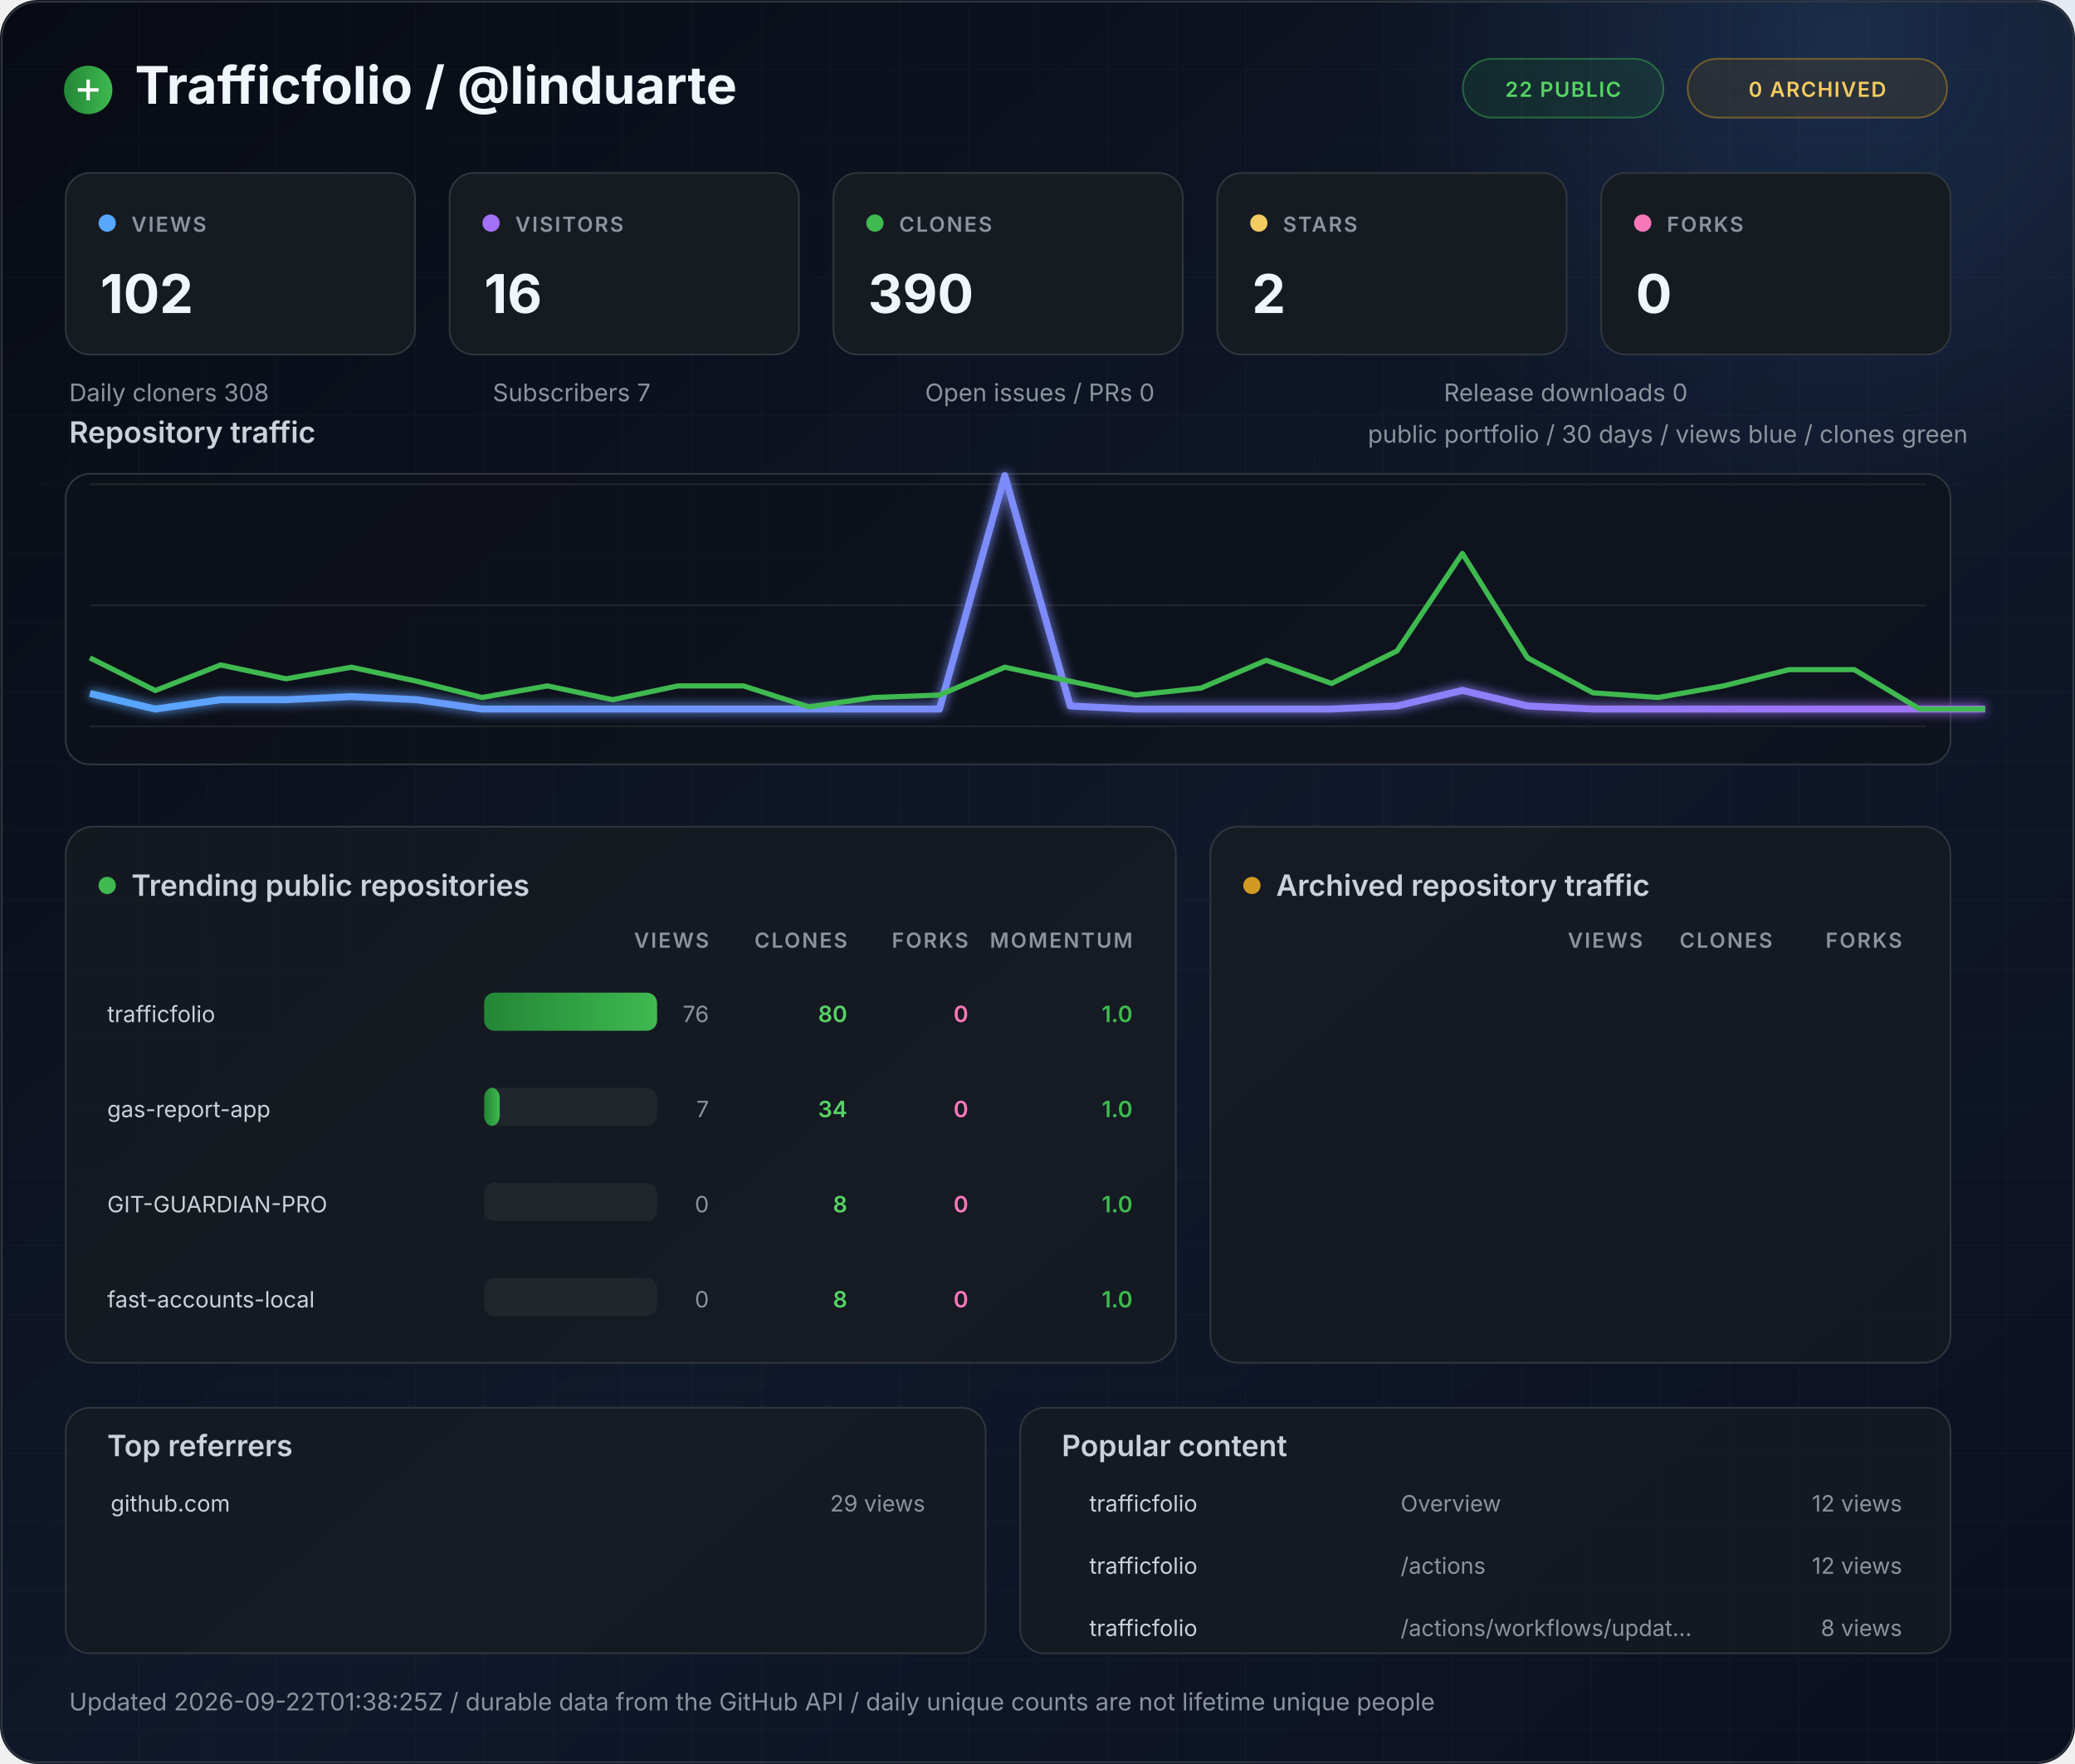
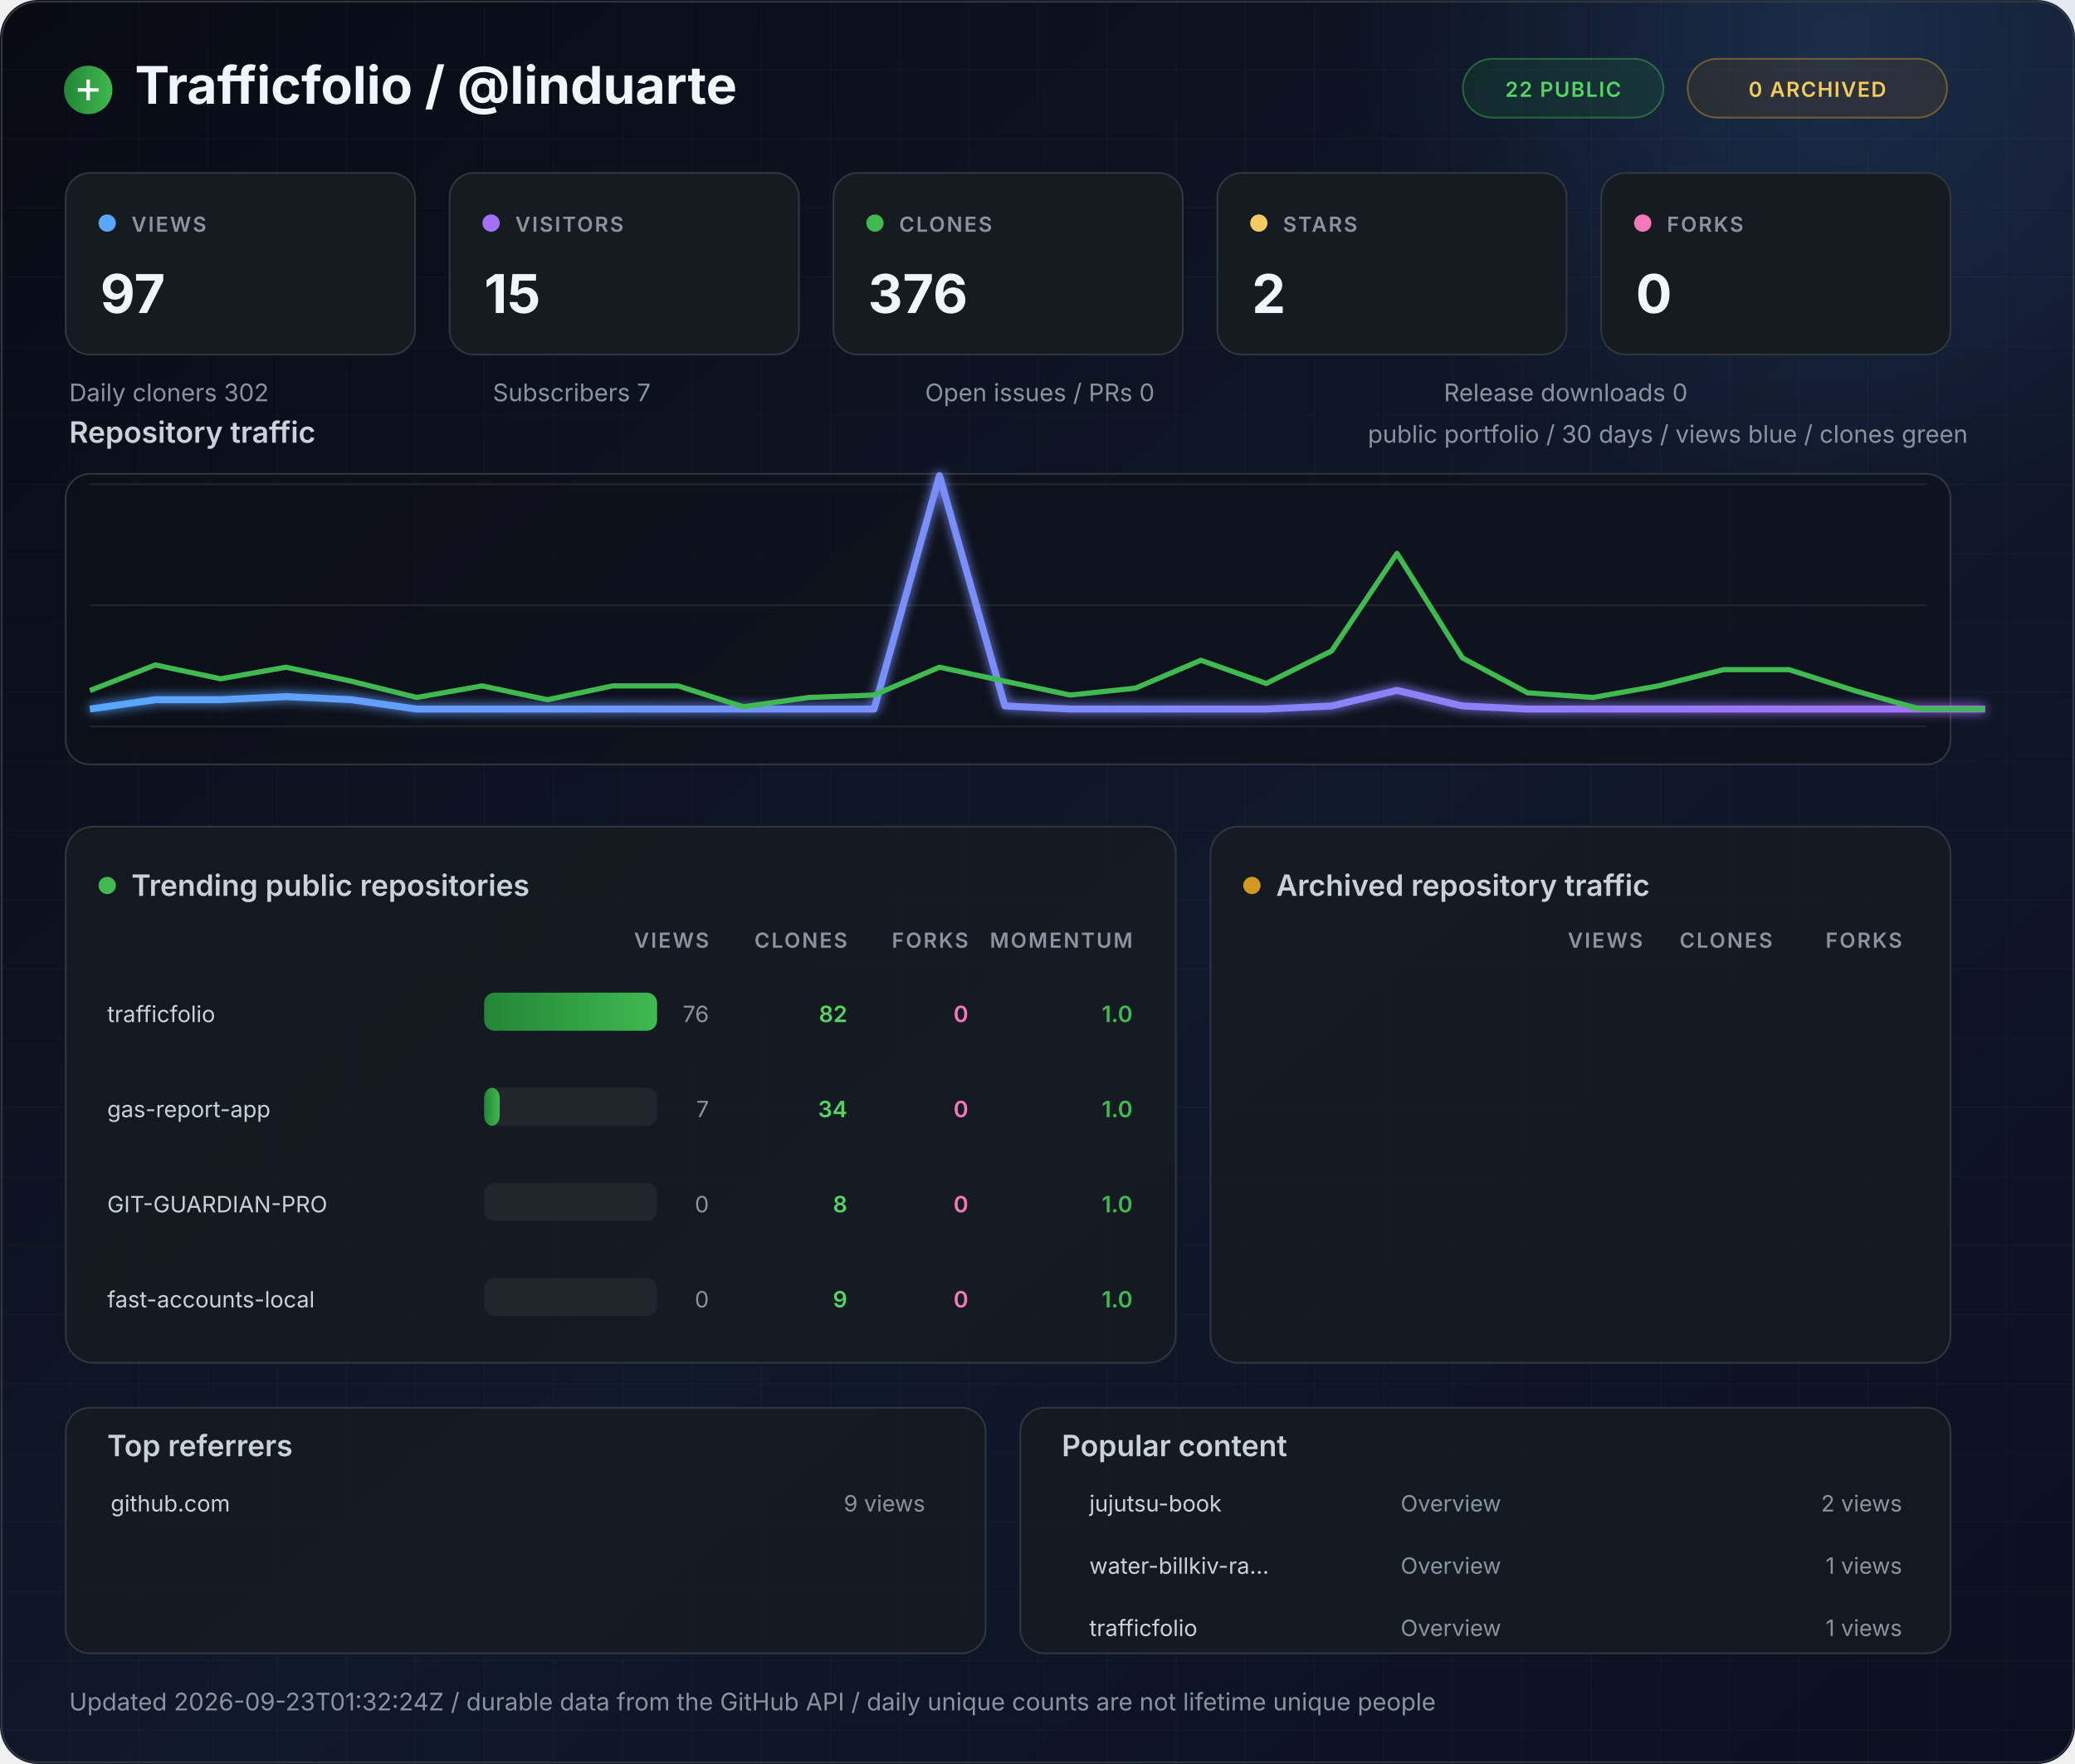
<svg xmlns="http://www.w3.org/2000/svg" width="1200" height="1020" viewBox="0 0 1200 1020" role="img" aria-label="Trafficfolio GitHub analytics dashboard for linduarte">
  <defs>
    <linearGradient id="bg" x1="0" y1="0" x2="1" y2="1">
      <stop stop-color="#080b13" />
      <stop offset=".55" stop-color="#10182b" />
      <stop offset="1" stop-color="#0b1020" />
    </linearGradient>
    <linearGradient id="line" x1="0" y1="0" x2="1" y2="0">
      <stop stop-color="#58a6ff" />
      <stop offset="1" stop-color="#a371f7" />
    </linearGradient>
    <linearGradient id="bar" x1="0" y1="0" x2="1" y2="0">
      <stop stop-color="#238636" />
      <stop offset="1" stop-color="#3fb950" />
    </linearGradient>
    <linearGradient id="archiveBar" x1="0" y1="0" x2="1" y2="0">
      <stop stop-color="#9e6a03" />
      <stop offset="1" stop-color="#f2cc60" />
    </linearGradient>
    <radialGradient id="ambient">
      <stop stop-color="#58a6ff" stop-opacity=".16" />
      <stop offset="1" stop-color="#58a6ff" stop-opacity="0" />
    </radialGradient>
    <pattern id="grid" width="40" height="40" patternUnits="userSpaceOnUse">
      <path d="M40 0H0V40" fill="none" stroke="#ffffff" stroke-opacity=".025" />
    </pattern>
    <filter id="glow">
      <feGaussianBlur stdDeviation="3" result="b" />
      <feMerge>
        <feMergeNode in="b" />
        <feMergeNode in="SourceGraphic" />
      </feMerge>
    </filter>
    <style>
    .title{font:750 30px -apple-system,BlinkMacSystemFont,"Segoe UI",sans-serif;fill:#f0f6fc}
    .subtitle{font:14px -apple-system,BlinkMacSystemFont,"Segoe UI",sans-serif;fill:#8b949e}
    .label{font:600 12px -apple-system,BlinkMacSystemFont,"Segoe UI",sans-serif;fill:#8b949e;letter-spacing:1px}
    .metric{font:700 31px -apple-system,BlinkMacSystemFont,"Segoe UI",sans-serif;fill:#f0f6fc}
    .section{font:600 17px -apple-system,BlinkMacSystemFont,"Segoe UI",sans-serif;fill:#c9d1d9}
    .repo,.value,.trend,.archive,.clone,.fork{font:13px -apple-system,BlinkMacSystemFont,"Segoe UI",sans-serif;fill:#c9d1d9}
    .value{fill:#8b949e} .trend{fill:#3fb950;font-weight:600} .archive{fill:#d29922}
    .clone{fill:#56d364;font-weight:600} .fork{fill:#f778ba;font-weight:600}
    .pill{font:600 12px -apple-system,BlinkMacSystemFont,"Segoe UI",sans-serif;letter-spacing:.7px}
  </style>
  </defs>
  <rect width="1200" height="1020" rx="22" fill="url(#bg)" />
  <rect width="1200" height="1020" rx="22" fill="url(#grid)" />
  <circle cx="1060" cy="20" r="280" fill="url(#ambient)" />
  <rect x="1" y="1" width="1198" height="1018" rx="21" fill="none" stroke="#30363d" />
  <circle cx="51" cy="52" r="14" fill="url(#bar)" />
  <path d="M45 52h12M51 46v12" stroke="#fff" stroke-width="2" />
  <text x="78" y="60" class="title">Trafficfolio / @linduarte</text>
  <rect x="846" y="34" width="116" height="34" rx="17" fill="#238636" fill-opacity=".16" stroke="#3fb950" stroke-opacity=".45" />
  <text x="904" y="56" text-anchor="middle" class="pill" fill="#56d364">22 PUBLIC</text>
  <rect x="976" y="34" width="150" height="34" rx="17" fill="#9e6a03" fill-opacity=".14" stroke="#d29922" stroke-opacity=".45" />
  <text x="1051" y="56" text-anchor="middle" class="pill" fill="#f2cc60">0 ARCHIVED</text>
  <rect x="38" y="100" width="202" height="105" rx="14" fill="#161b22" stroke="#30363d" />
  <circle cx="62" cy="129" r="5" fill="#58a6ff" />
  <text x="76" y="134" class="label">VIEWS</text>
-   <text x="58" y="181" class="metric">102</text>
+   <text x="58" y="181" class="metric">97</text>
  <rect x="260" y="100" width="202" height="105" rx="14" fill="#161b22" stroke="#30363d" />
  <circle cx="284" cy="129" r="5" fill="#a371f7" />
  <text x="298" y="134" class="label">VISITORS</text>
-   <text x="280" y="181" class="metric">16</text>
+   <text x="280" y="181" class="metric">15</text>
  <rect x="482" y="100" width="202" height="105" rx="14" fill="#161b22" stroke="#30363d" />
  <circle cx="506" cy="129" r="5" fill="#3fb950" />
  <text x="520" y="134" class="label">CLONES</text>
-   <text x="502" y="181" class="metric">390</text>
+   <text x="502" y="181" class="metric">376</text>
  <rect x="704" y="100" width="202" height="105" rx="14" fill="#161b22" stroke="#30363d" />
  <circle cx="728" cy="129" r="5" fill="#f2cc60" />
  <text x="742" y="134" class="label">STARS</text>
  <text x="724" y="181" class="metric">2</text>
  <rect x="926" y="100" width="202" height="105" rx="14" fill="#161b22" stroke="#30363d" />
  <circle cx="950" cy="129" r="5" fill="#f778ba" />
  <text x="964" y="134" class="label">FORKS</text>
  <text x="946" y="181" class="metric">0</text>
-   <text x="40" y="232" class="subtitle">Daily cloners 308</text>
+   <text x="40" y="232" class="subtitle">Daily cloners 302</text>
  <text x="285" y="232" class="subtitle">Subscribers 7</text>
  <text x="535" y="232" class="subtitle">Open issues / PRs 0</text>
  <text x="835" y="232" class="subtitle">Release downloads 0</text>
  <text x="40" y="256" class="section">Repository traffic</text>
  <text x="1138" y="256" text-anchor="end" class="subtitle">public portfolio / 30 days / views blue / clones green</text>
  <rect x="38" y="274" width="1090" height="168" rx="14" fill="#0d1117" fill-opacity=".62" stroke="#30363d" />
  <line x1="52" y1="420" x2="1114" y2="420" stroke="#21262d" />
  <line x1="52" y1="350" x2="1114" y2="350" stroke="#21262d" />
  <line x1="52" y1="280" x2="1114" y2="280" stroke="#21262d" />
-   <polyline points="52.0,401.0 89.8,410.0 127.6,404.6 165.4,404.6 203.2,402.8 241.0,404.6 278.8,410.0 316.6,410.0 354.3,410.0 392.1,410.0 429.9,410.0 467.7,410.0 505.5,410.0 543.3,410.0 581.1,275.0 618.9,408.2 656.7,410.0 694.5,410.0 732.3,410.0 770.1,410.0 807.9,408.2 845.7,399.2 883.4,408.2 921.2,410.0 959.0,410.0 996.8,410.0 1034.6,410.0 1072.4,410.0 1110.2,410.0 1148.0,410.0" fill="none" stroke="url(#line)" stroke-width="4" stroke-linejoin="round" filter="url(#glow)" />
-   <polyline points="52.0,380.4 89.8,399.3 127.6,384.5 165.4,392.5 203.2,385.8 241.0,393.9 278.8,403.3 316.6,396.6 354.3,404.6 392.1,396.6 429.9,396.6 467.7,408.7 505.5,403.3 543.3,401.9 581.1,385.8 618.9,393.9 656.7,401.9 694.5,397.9 732.3,381.8 770.1,395.2 807.9,376.4 845.7,320.0 883.4,380.4 921.2,400.6 959.0,403.3 996.8,396.6 1034.6,387.2 1072.4,387.2 1110.2,410.0 1148.0,410.0" fill="none" stroke="#3fb950" stroke-width="3" stroke-linejoin="round" />
+   <polyline points="52.0,410.0 89.8,404.6 127.6,404.6 165.4,402.8 203.2,404.6 241.0,410.0 278.8,410.0 316.6,410.0 354.3,410.0 392.1,410.0 429.9,410.0 467.7,410.0 505.5,410.0 543.3,275.0 581.1,408.2 618.9,410.0 656.7,410.0 694.5,410.0 732.3,410.0 770.1,408.2 807.9,399.2 845.7,408.2 883.4,410.0 921.2,410.0 959.0,410.0 996.8,410.0 1034.6,410.0 1072.4,410.0 1110.2,410.0 1148.0,410.0" fill="none" stroke="url(#line)" stroke-width="4" stroke-linejoin="round" filter="url(#glow)" />
+   <polyline points="52.0,399.3 89.8,384.5 127.6,392.5 165.4,385.8 203.2,393.9 241.0,403.3 278.8,396.6 316.6,404.6 354.3,396.6 392.1,396.6 429.9,408.7 467.7,403.3 505.5,401.9 543.3,385.8 581.1,393.9 618.9,401.9 656.7,397.9 694.5,381.8 732.3,395.2 770.1,376.4 807.9,320.0 845.7,380.4 883.4,400.6 921.2,403.3 959.0,396.6 996.8,387.2 1034.6,387.2 1072.4,399.3 1110.2,410.0 1148.0,410.0" fill="none" stroke="#3fb950" stroke-width="3" stroke-linejoin="round" />
  <rect x="38" y="478" width="642" height="310" rx="16" fill="#161b22" fill-opacity=".82" stroke="#30363d" />
  <circle cx="62" cy="512" r="5" fill="#3fb950" />
  <text x="76" y="518" class="section">Trending public repositories</text>
  <text x="410" y="548" text-anchor="end" class="label">VIEWS</text>
  <text x="490" y="548" text-anchor="end" class="label">CLONES</text>
  <text x="560" y="548" text-anchor="end" class="label">FORKS</text>
  <text x="655" y="548" text-anchor="end" class="label">MOMENTUM</text>
  <text x="62" y="591" class="repo">trafficfolio</text>
  <rect x="280" y="574" width="100" height="22" rx="6" fill="#21262d" />
  <rect x="280" y="574" width="100" height="22" rx="6" fill="url(#bar)" />
  <text x="410" y="591" text-anchor="end" class="value">76</text>
-   <text x="490" y="591" text-anchor="end" class="clone">80</text>
+   <text x="490" y="591" text-anchor="end" class="clone">82</text>
  <text x="560" y="591" text-anchor="end" class="fork">0</text>
  <text x="655" y="591" text-anchor="end" class="trend">1.0</text>
  <text x="62" y="646" class="repo">gas-report-app</text>
  <rect x="280" y="629" width="100" height="22" rx="6" fill="#21262d" />
  <rect x="280" y="629" width="9" height="22" rx="6" fill="url(#bar)" />
  <text x="410" y="646" text-anchor="end" class="value">7</text>
  <text x="490" y="646" text-anchor="end" class="clone">34</text>
  <text x="560" y="646" text-anchor="end" class="fork">0</text>
  <text x="655" y="646" text-anchor="end" class="trend">1.0</text>
  <text x="62" y="701" class="repo">GIT-GUARDIAN-PRO</text>
  <rect x="280" y="684" width="100" height="22" rx="6" fill="#21262d" />
  <rect x="280" y="684" width="0" height="22" rx="6" fill="url(#bar)" />
  <text x="410" y="701" text-anchor="end" class="value">0</text>
  <text x="490" y="701" text-anchor="end" class="clone">8</text>
  <text x="560" y="701" text-anchor="end" class="fork">0</text>
  <text x="655" y="701" text-anchor="end" class="trend">1.0</text>
  <text x="62" y="756" class="repo">fast-accounts-local</text>
  <rect x="280" y="739" width="100" height="22" rx="6" fill="#21262d" />
  <rect x="280" y="739" width="0" height="22" rx="6" fill="url(#bar)" />
  <text x="410" y="756" text-anchor="end" class="value">0</text>
-   <text x="490" y="756" text-anchor="end" class="clone">8</text>
+   <text x="490" y="756" text-anchor="end" class="clone">9</text>
  <text x="560" y="756" text-anchor="end" class="fork">0</text>
  <text x="655" y="756" text-anchor="end" class="trend">1.0</text>
  <rect x="700" y="478" width="428" height="310" rx="16" fill="#161b22" fill-opacity=".82" stroke="#30363d" />
  <circle cx="724" cy="512" r="5" fill="#d29922" />
  <text x="738" y="518" class="section">Archived repository traffic</text>
  <text x="950" y="548" text-anchor="end" class="label">VIEWS</text>
  <text x="1025" y="548" text-anchor="end" class="label">CLONES</text>
  <text x="1100" y="548" text-anchor="end" class="label">FORKS</text>
  <rect x="38" y="814" width="532" height="142" rx="14" fill="#161b22" fill-opacity=".82" stroke="#30363d" />
  <text x="62" y="842" class="section">Top referrers</text>
  <text x="64" y="874" class="repo">github.com</text>
-   <text x="535" y="874" text-anchor="end" class="value">29 views</text>
+   <text x="535" y="874" text-anchor="end" class="value">9 views</text>
  <rect x="590" y="814" width="538" height="142" rx="14" fill="#161b22" fill-opacity=".82" stroke="#30363d" />
  <text x="614" y="842" class="section">Popular content</text>
-   <text x="630" y="874" class="repo">trafficfolio</text>
+   <text x="630" y="874" class="repo">jujutsu-book</text>
  <text x="810" y="874" class="value">Overview</text>
-   <text x="1100" y="874" text-anchor="end" class="value">12 views</text>
-   <text x="630" y="910" class="repo">trafficfolio</text>
-   <text x="810" y="910" class="value">/actions</text>
-   <text x="1100" y="910" text-anchor="end" class="value">12 views</text>
+   <text x="1100" y="874" text-anchor="end" class="value">2 views</text>
+   <text x="630" y="910" class="repo">water-billkiv-ra...</text>
+   <text x="810" y="910" class="value">Overview</text>
+   <text x="1100" y="910" text-anchor="end" class="value">1 views</text>
  <text x="630" y="946" class="repo">trafficfolio</text>
-   <text x="810" y="946" class="value">/actions/workflows/updat...</text>
-   <text x="1100" y="946" text-anchor="end" class="value">8 views</text>
-   <text x="40" y="989" class="subtitle">Updated 2026-09-22T01:38:25Z / durable data from the GitHub API / daily unique counts are not lifetime unique people</text>
+   <text x="810" y="946" class="value">Overview</text>
+   <text x="1100" y="946" text-anchor="end" class="value">1 views</text>
+   <text x="40" y="989" class="subtitle">Updated 2026-09-23T01:32:24Z / durable data from the GitHub API / daily unique counts are not lifetime unique people</text>
</svg>
